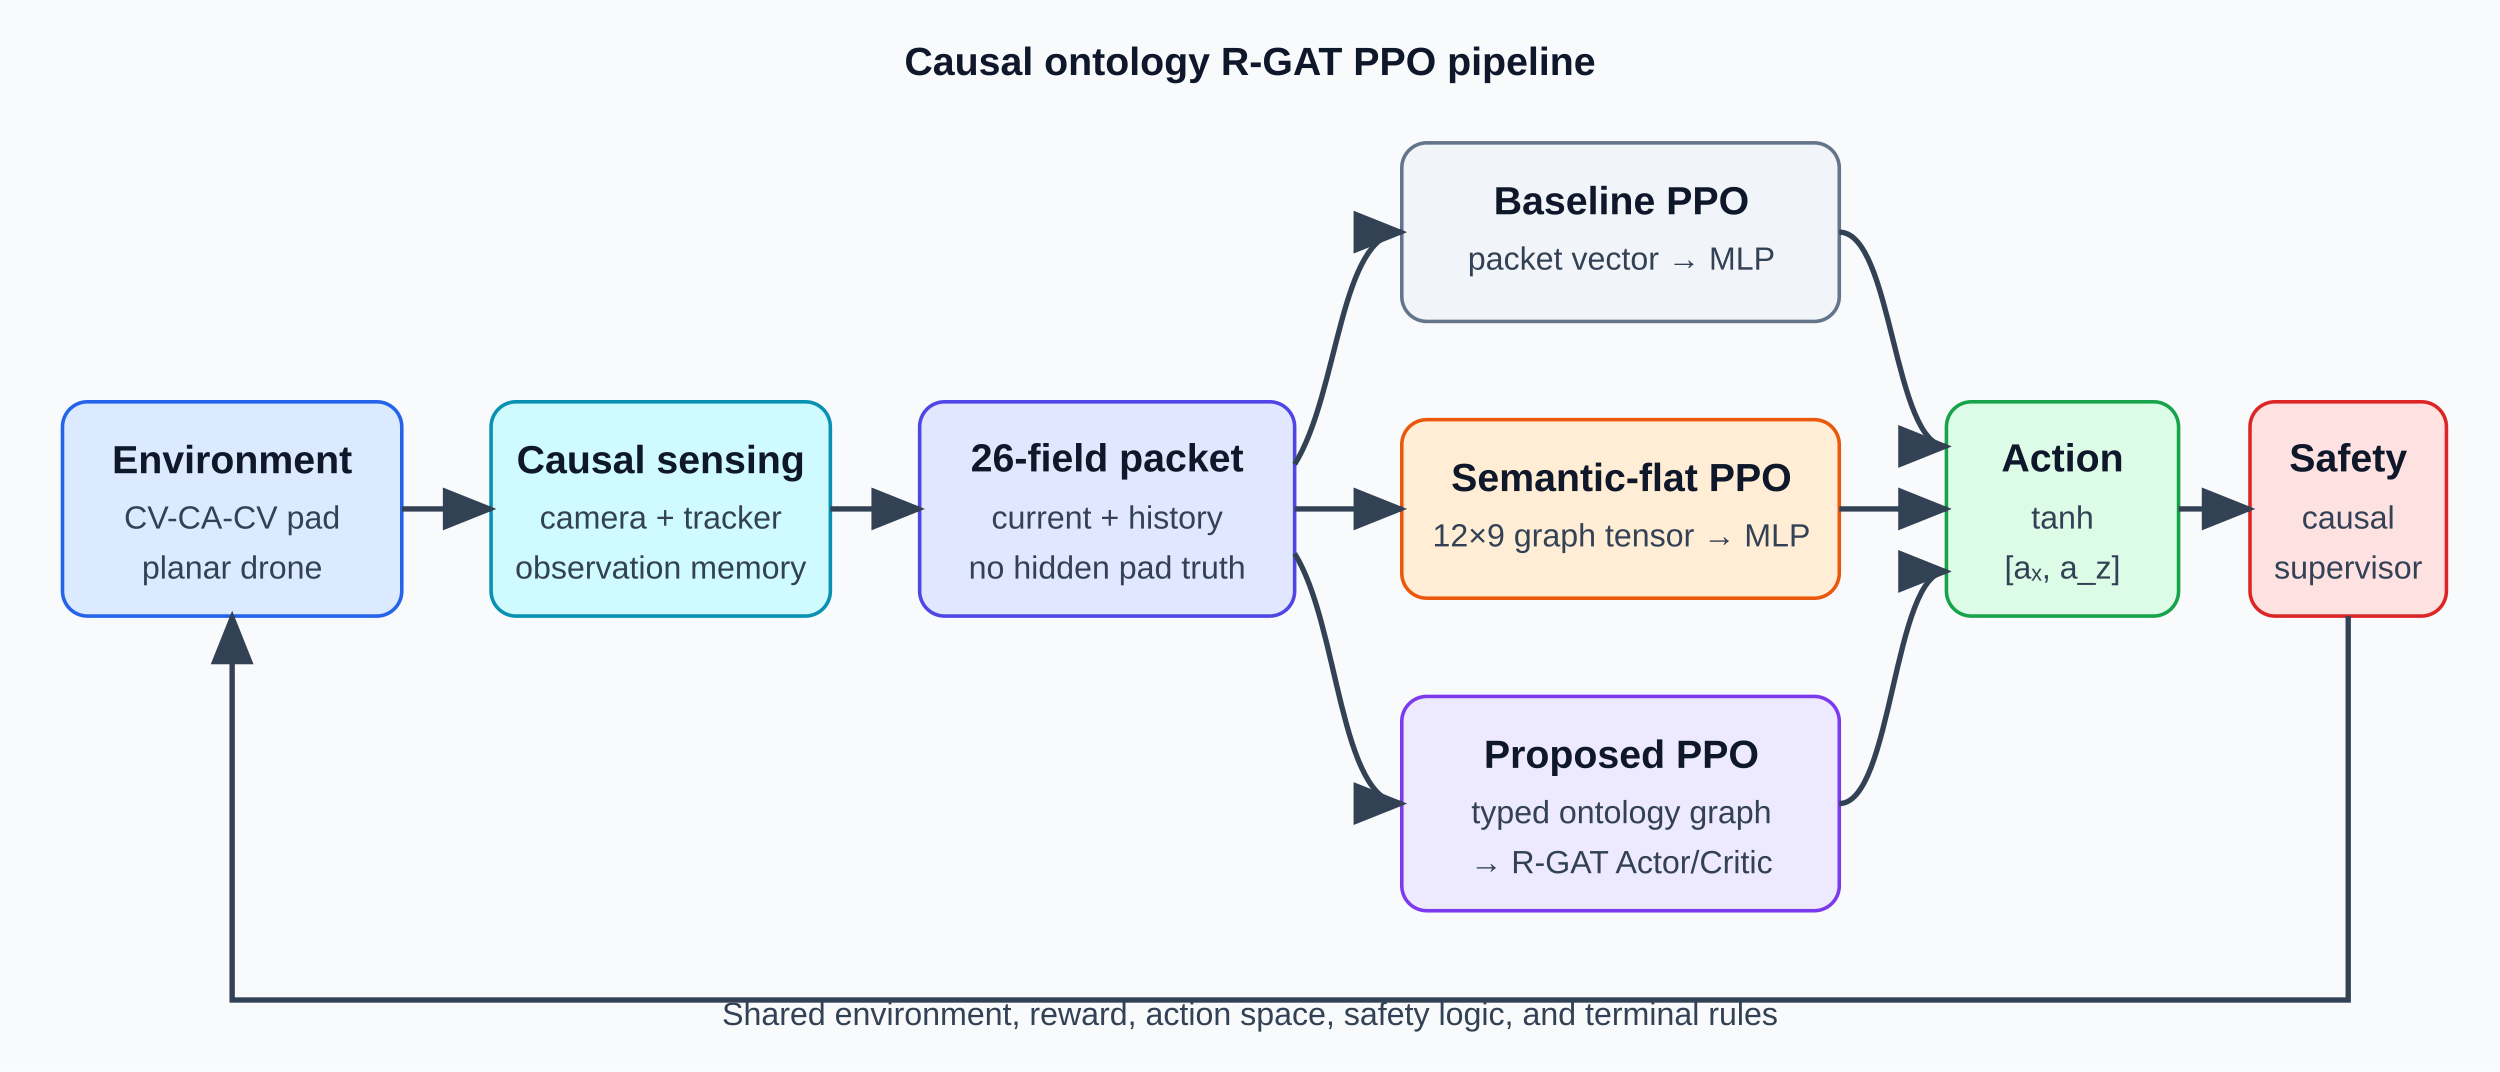
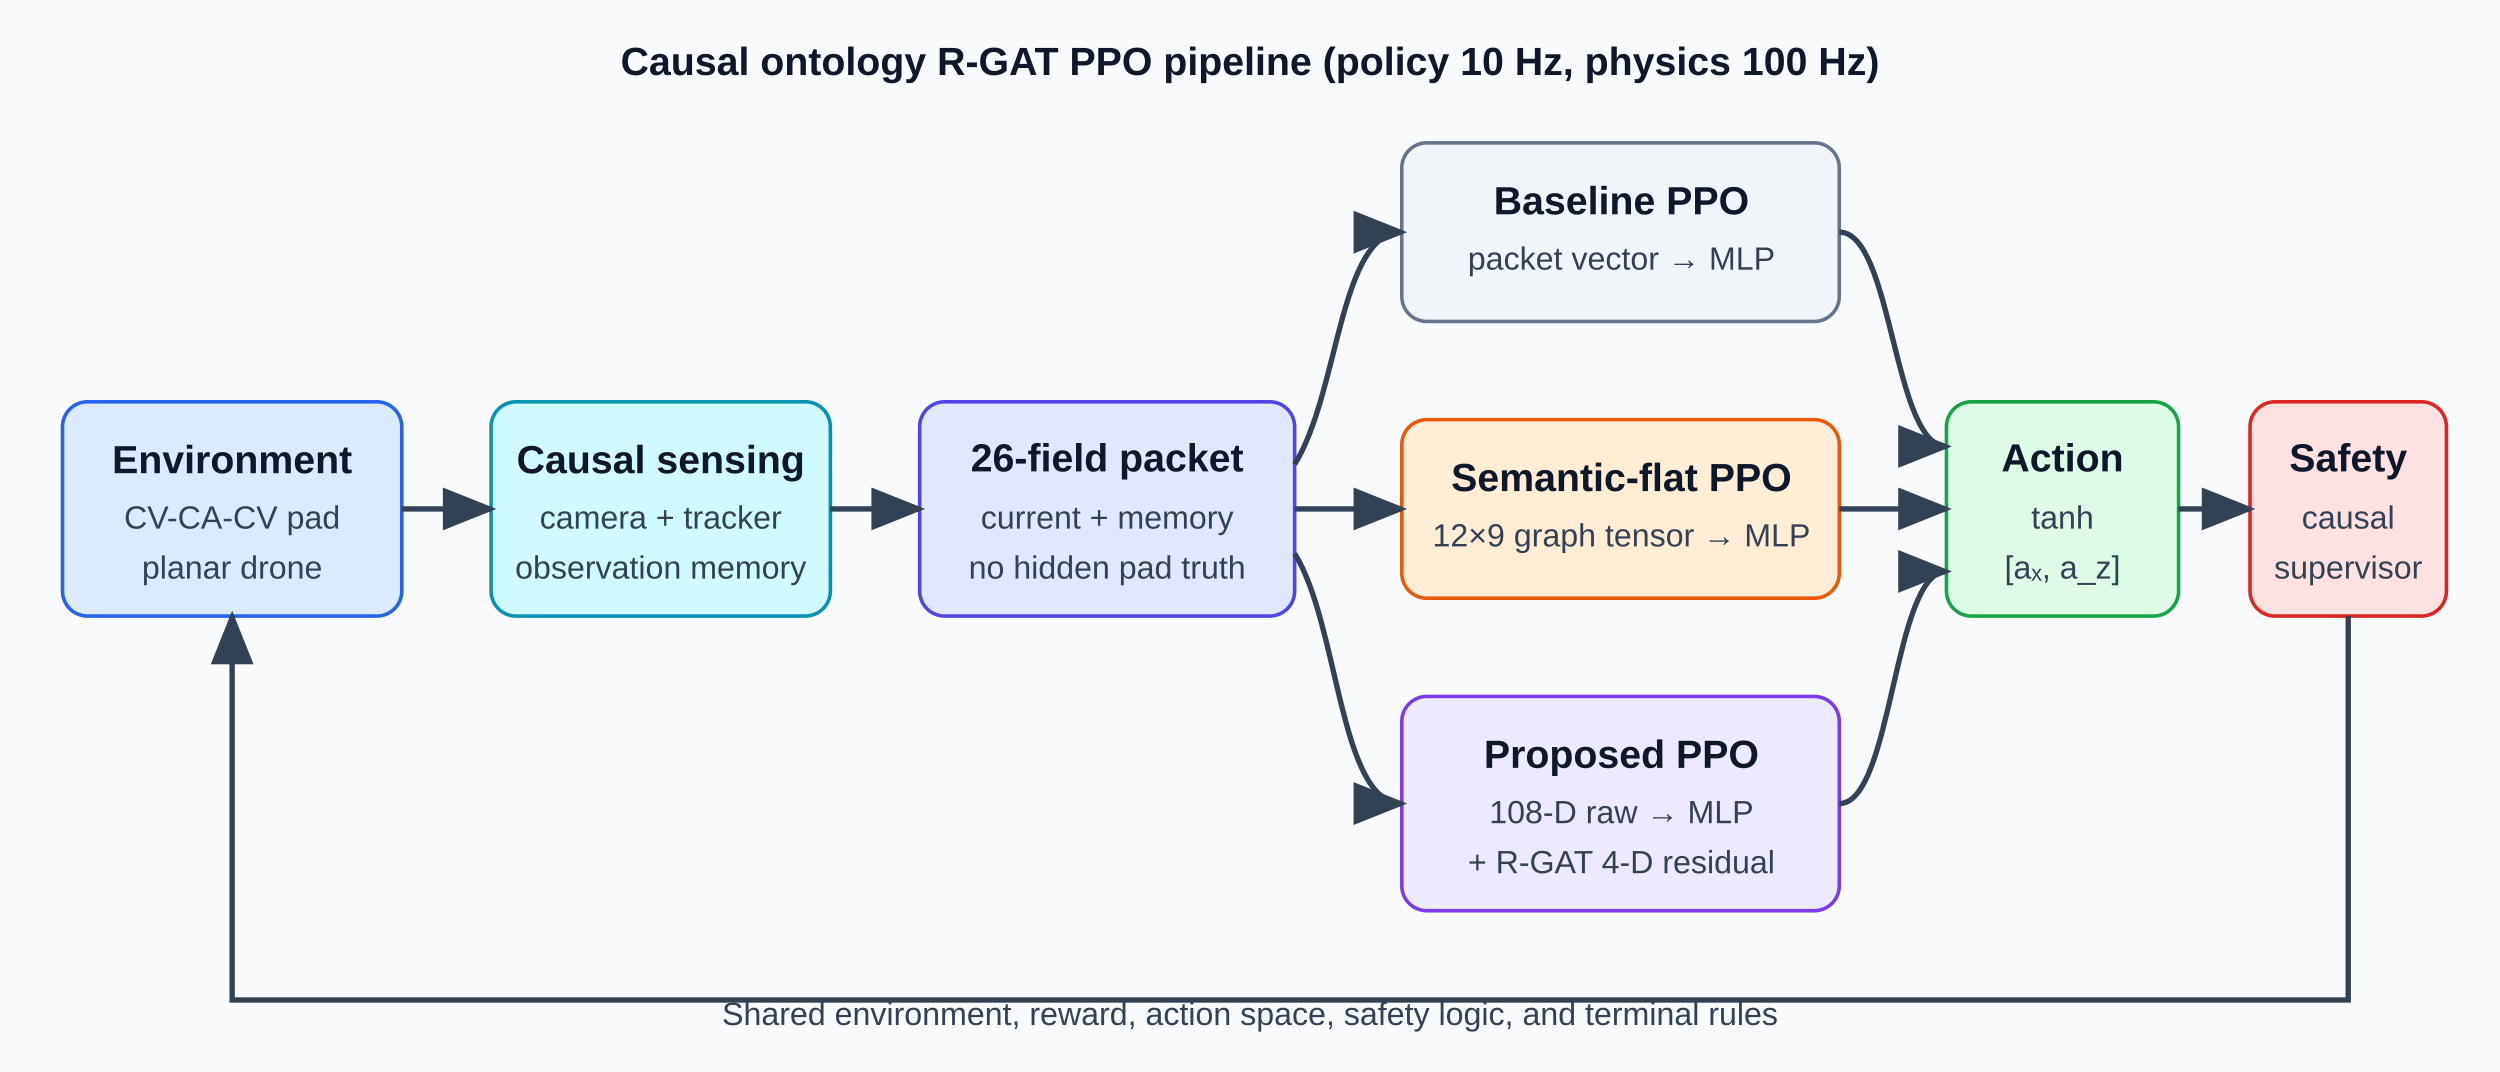
<svg xmlns="http://www.w3.org/2000/svg" width="1400" height="600" viewBox="0 0 1400 600">
  <defs>
    <marker id="arrow" markerWidth="10" markerHeight="8" refX="9" refY="4" orient="auto">
      <path d="M0,0 L10,4 L0,8 Z" fill="#334155" />
    </marker>
    <style>
      .box{rx:14;stroke-width:2}.t{font:600 22px Arial,sans-serif;fill:#0f172a}.s{font:18px Arial,sans-serif;fill:#334155}.a{stroke:#334155;stroke-width:3;fill:none;marker-end:url(#arrow)}
    </style>
  </defs>
  <rect width="1400" height="600" fill="#f8fafc" />
-   <text x="700" y="42" text-anchor="middle" class="t" font-size="28">Causal ontology R-GAT PPO pipeline</text>
+   <text x="700" y="42" text-anchor="middle" class="t" font-size="28">Causal ontology R-GAT PPO pipeline (policy 10 Hz, physics 100 Hz)</text>
  <rect x="35" y="225" width="190" height="120" class="box" fill="#dbeafe" stroke="#2563eb" />
  <text x="130" y="265" text-anchor="middle" class="t">Environment</text>
  <text x="130" y="296" text-anchor="middle" class="s">CV-CA-CV pad</text>
  <text x="130" y="324" text-anchor="middle" class="s">planar drone</text>
  <rect x="275" y="225" width="190" height="120" class="box" fill="#cffafe" stroke="#0891b2" />
  <text x="370" y="265" text-anchor="middle" class="t">Causal sensing</text>
  <text x="370" y="296" text-anchor="middle" class="s">camera + tracker</text>
  <text x="370" y="324" text-anchor="middle" class="s">observation memory</text>
  <rect x="515" y="225" width="210" height="120" class="box" fill="#e0e7ff" stroke="#4f46e5" />
  <text x="620" y="264" text-anchor="middle" class="t">26-field packet</text>
-   <text x="620" y="296" text-anchor="middle" class="s">current + history</text>
+   <text x="620" y="296" text-anchor="middle" class="s">current + memory</text>
  <text x="620" y="324" text-anchor="middle" class="s">no hidden pad truth</text>
  <rect x="785" y="80" width="245" height="100" class="box" fill="#f1f5f9" stroke="#64748b" />
  <text x="908" y="120" text-anchor="middle" class="t">Baseline PPO</text>
  <text x="908" y="151" text-anchor="middle" class="s">packet vector → MLP</text>
  <rect x="785" y="235" width="245" height="100" class="box" fill="#ffedd5" stroke="#ea580c" />
  <text x="908" y="275" text-anchor="middle" class="t">Semantic-flat PPO</text>
  <text x="908" y="306" text-anchor="middle" class="s">12×9 graph tensor → MLP</text>
  <rect x="785" y="390" width="245" height="120" class="box" fill="#ede9fe" stroke="#7c3aed" />
  <text x="908" y="430" text-anchor="middle" class="t">Proposed PPO</text>
-   <text x="908" y="461" text-anchor="middle" class="s">typed ontology graph</text>
-   <text x="908" y="489" text-anchor="middle" class="s">→ R-GAT Actor/Critic</text>
+   <text x="908" y="461" text-anchor="middle" class="s">108-D raw → MLP</text>
+   <text x="908" y="489" text-anchor="middle" class="s">+ R-GAT 4-D residual</text>
  <rect x="1090" y="225" width="130" height="120" class="box" fill="#dcfce7" stroke="#16a34a" />
  <text x="1155" y="264" text-anchor="middle" class="t">Action</text>
  <text x="1155" y="296" text-anchor="middle" class="s">tanh</text>
  <text x="1155" y="324" text-anchor="middle" class="s">[aₓ, a_z]</text>
  <rect x="1260" y="225" width="110" height="120" class="box" fill="#fee2e2" stroke="#dc2626" />
  <text x="1315" y="264" text-anchor="middle" class="t">Safety</text>
  <text x="1315" y="296" text-anchor="middle" class="s">causal</text>
  <text x="1315" y="324" text-anchor="middle" class="s">supervisor</text>
  <path class="a" d="M225 285 H275" />
  <path class="a" d="M465 285 H515" />
  <path class="a" d="M725 260 C750 220 750 130 785 130" />
  <path class="a" d="M725 285 H785" />
  <path class="a" d="M725 310 C750 350 750 450 785 450" />
  <path class="a" d="M1030 130 C1060 130 1060 250 1090 250" />
  <path class="a" d="M1030 285 H1090" />
  <path class="a" d="M1030 450 C1060 450 1060 320 1090 320" />
  <path class="a" d="M1220 285 H1260" />
  <path class="a" d="M1315 345 V560 H130 V345" />
  <text x="700" y="574" text-anchor="middle" class="s">Shared environment, reward, action space, safety logic, and terminal rules</text>
</svg>
